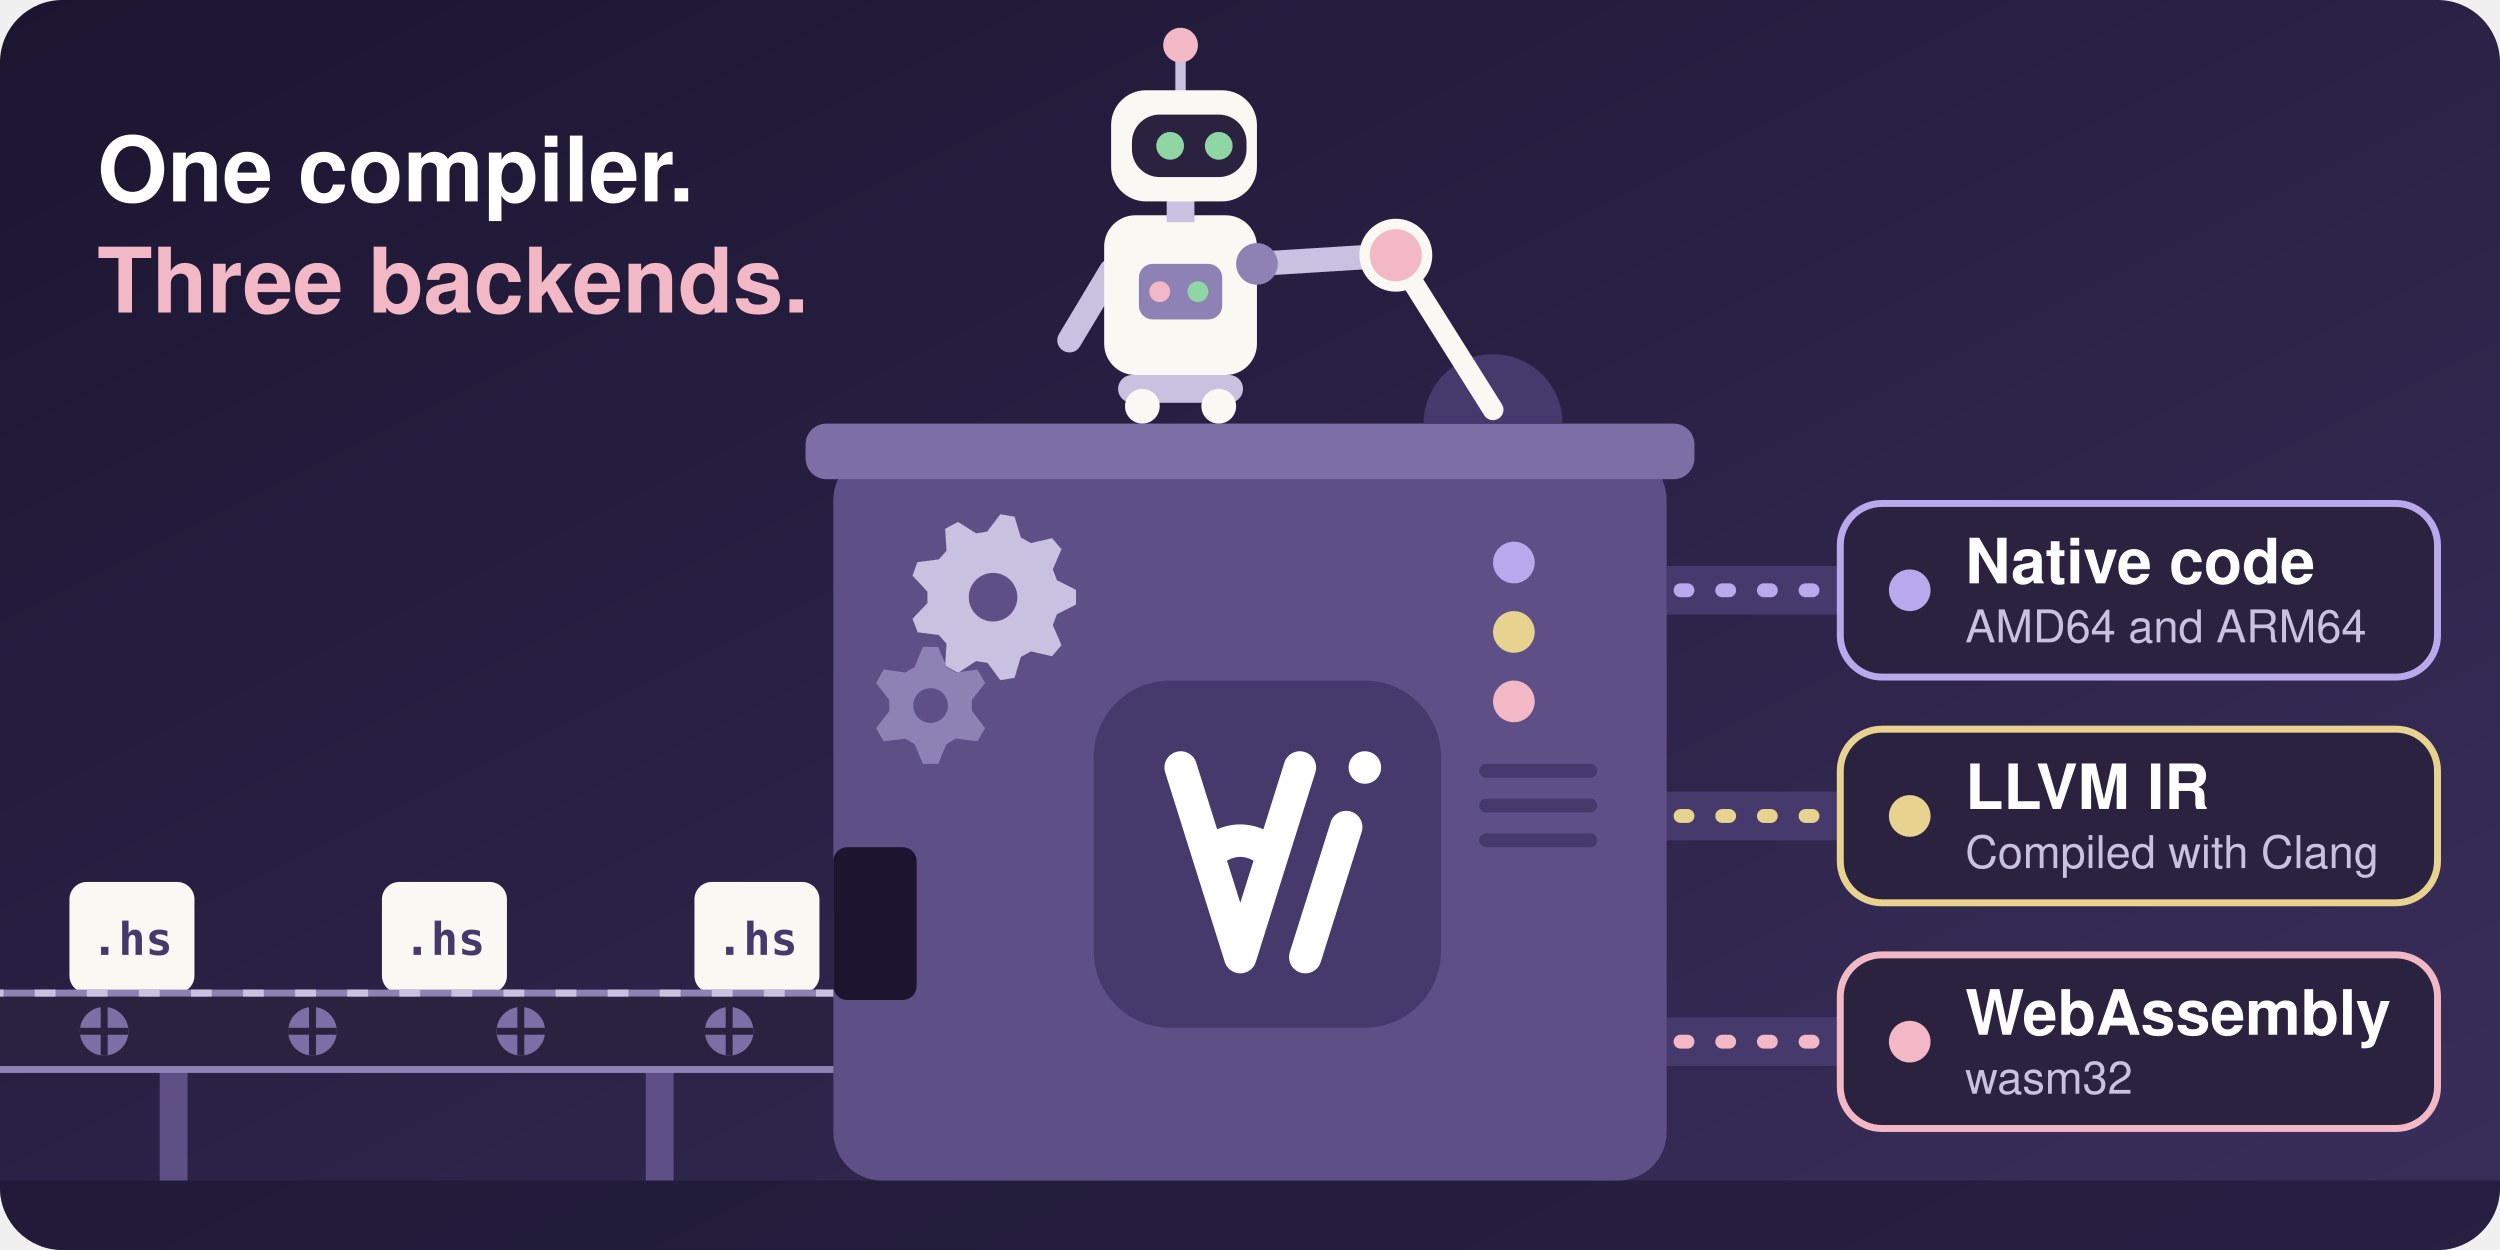
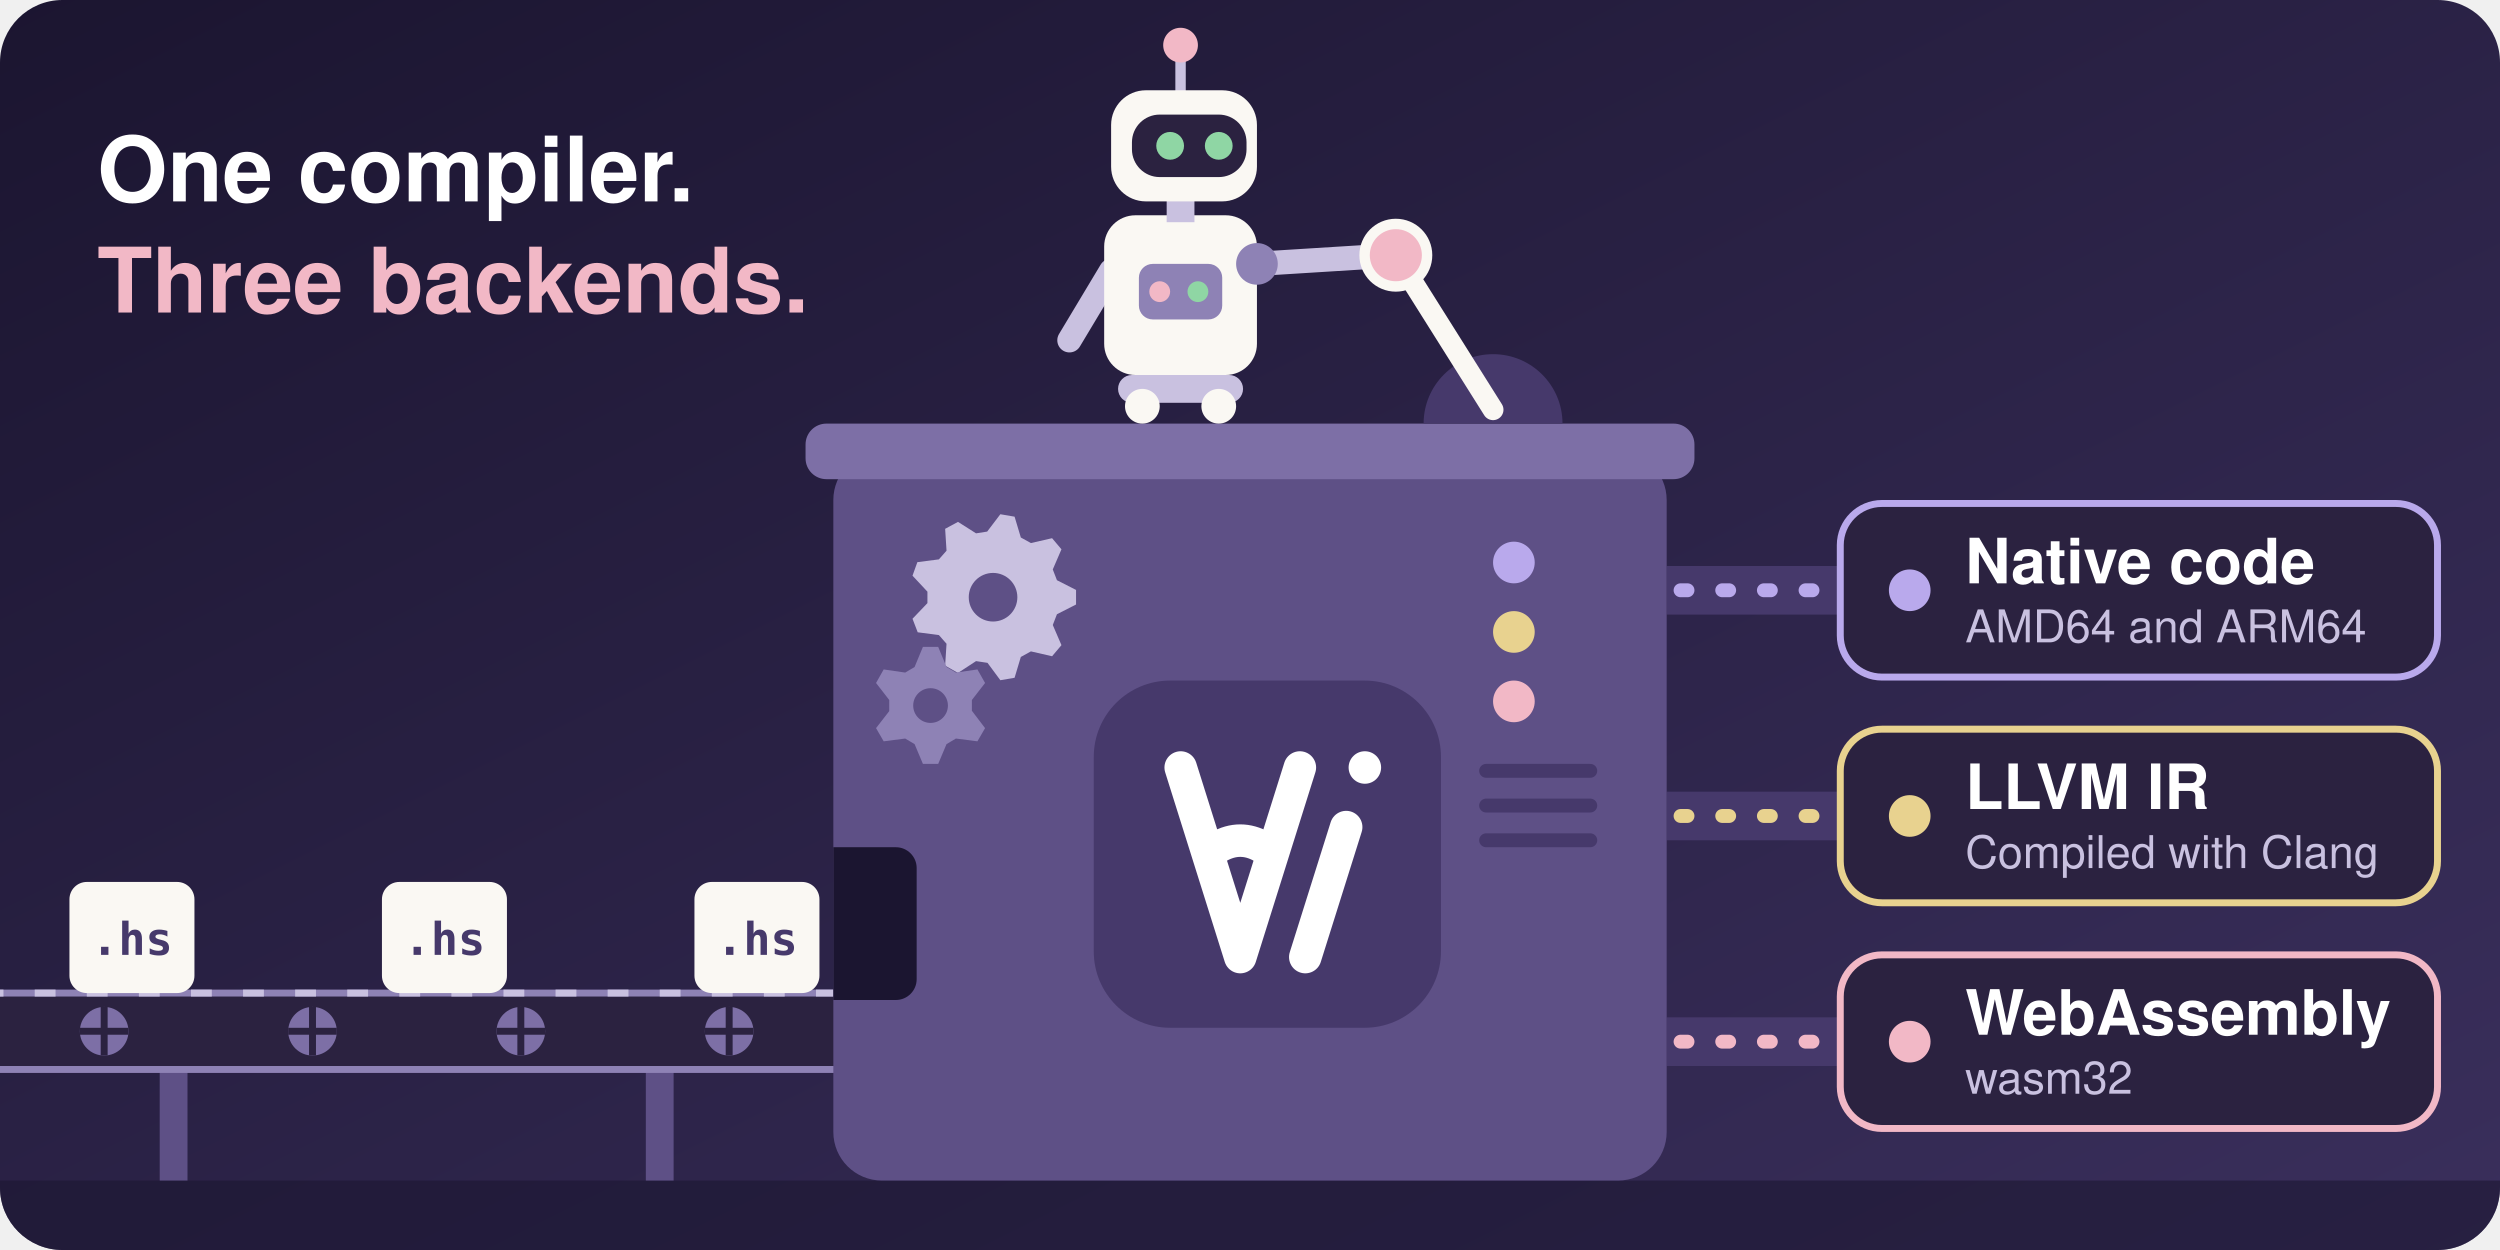
<svg xmlns="http://www.w3.org/2000/svg" viewBox="0 0 720 360" role="img" aria-label="A robot operates a machine. A conveyor belt moves Haskell source files into the machine. The robot rolls along the machine and moves a lever to select one of three backends: native code, LLVM IR, or WebAssembly.">
  <defs>
    <linearGradient id="bg" x1="0" y1="0" x2="1" y2="1">
      <stop offset="0" stop-color="#1b1530" />
      <stop offset="1" stop-color="#3a2f5c" />
    </linearGradient>
    <clipPath id="card">
      <rect width="720" height="360" rx="18" />
+     </clipPath>
+     <clipPath id="entry">
+       <rect x="-100" y="240" width="364" height="50" />
    </clipPath>
    <clipPath id="c">
      <polygon points="18,18 62,18 40,88" />
    </clipPath>
  </defs>
  <style>
    text { font-family: -apple-system, BlinkMacSystemFont, "Segoe UI", Helvetica, Arial, sans-serif; fill: #fff; }
    .mono { font-family: ui-monospace, SFMono-Regular, "SF Mono", Menlo, Consolas, monospace; }
    .sub { fill: #c9c1e0; font-size: 13px; }
    .spin { transform-box: fill-box; transform-origin: center; animation: spin 4s linear infinite; }
    .g1 { transform-origin: 286px 172px; }
    .g2 { transform-origin: 268.0px 203.2px; }
    .turn.g1 { animation: turn 6s linear infinite; }
    .turn.g2 { animation: turn 4s linear infinite reverse; }
    .size.g1 { animation: size1 2.5s ease-in-out infinite alternate; }
    .size.g2 { animation: size2 2.5s ease-in-out infinite alternate; }
    .roll { animation-duration: 1.5s; }
    .boxes { animation: belt 3s linear infinite; }
    .tread { stroke-dasharray: 6 9; animation: tread 0.5s linear infinite; }
    .flow { fill: none; stroke-width: 4; stroke-linecap: round; stroke-dasharray: 2 10; animation: flow 0.6s linear infinite; }
    .out { animation: 9s linear infinite; }
    .o1 { animation-name: on1; } .o2 { animation-name: on2; } .o3 { animation-name: on3; }
    .eye { transform-box: fill-box; transform-origin: center; animation: blink 4s infinite; }
    .bulb { animation: bulb 1.2s ease-in-out infinite; }
    .shake { animation: shake 0.3s linear infinite; }
    @keyframes turn { to { transform: rotate(360deg); } }
    @keyframes size1 { from { transform: scale(0.9); } to { transform: scale(1.1); } }
    @keyframes size2 { from { transform: scale(1.148); } to { transform: scale(0.852); } }
    @keyframes spin { to { transform: rotate(360deg); } }
    @keyframes belt { to { transform: translateX(90px); } }
    @keyframes tread { to { stroke-dashoffset: -15; } }
    @keyframes flow { to { stroke-dashoffset: -12; } }
    @keyframes on1 { 0% { opacity: 0.35; } 2%, 29% { opacity: 1; } 31%, 100% { opacity: 0.35; } }
    @keyframes on2 { 0%, 33.3% { opacity: 0.35; } 35.3%, 62% { opacity: 1; } 64%, 100% { opacity: 0.35; } }
    @keyframes on3 { 0%, 66.7% { opacity: 0.35; } 68.7%, 95.5% { opacity: 1; } 97.5%, 100% { opacity: 0.35; } }
    @keyframes blink { 0%, 46%, 50%, 100% { transform: scaleY(1); } 48% { transform: scaleY(0.1); } }
    @keyframes bulb { 50% { opacity: 0.3; } }
    @keyframes shake { 50% { transform: translateY(1px); } }
    @media (prefers-reduced-motion: reduce) { * { animation: none !important; } }
  </style>
  <g clip-path="url(#card)">
    <rect width="720" height="360" fill="url(#bg)" />
    <rect x="0" y="340" width="720" height="20" fill="#1b1530" opacity="0.6" />
    <text font-size="26" font-weight="800">
      <tspan x="28" y="58">One compiler.</tspan>
      <tspan x="28" y="90" style="fill:#f2b8c6">Three backends.</tspan>
    </text>
    <path d="M50 306 V340 M190 306 V340" stroke="#5e5086" stroke-width="8" />
-     <g class="boxes">
-       <g transform="translate(-70 0)">
-         <rect x="0" y="254" width="36" height="32" rx="5" fill="#faf8f3" />
-         <text class="mono" x="18" y="275" text-anchor="middle" font-size="13" style="fill:#46396b" font-weight="700">.hs</text>
-       </g>
-       <g transform="translate(20 0)">
-         <rect x="0" y="254" width="36" height="32" rx="5" fill="#faf8f3" />
-         <text class="mono" x="18" y="275" text-anchor="middle" font-size="13" style="fill:#46396b" font-weight="700">.hs</text>
-       </g>
-       <g transform="translate(110 0)">
-         <rect x="0" y="254" width="36" height="32" rx="5" fill="#faf8f3" />
-         <text class="mono" x="18" y="275" text-anchor="middle" font-size="13" style="fill:#46396b" font-weight="700">.hs</text>
-       </g>
-       <g transform="translate(200 0)">
-         <rect x="0" y="254" width="36" height="32" rx="5" fill="#faf8f3" />
-         <text class="mono" x="18" y="275" text-anchor="middle" font-size="13" style="fill:#46396b" font-weight="700">.hs</text>
-       </g>
-     </g>
    <rect x="-20" y="286" width="290" height="22" rx="11" fill="#2b2240" stroke="#8e82b5" stroke-width="2" />
    <path class="tread" d="M-20 286 H270" stroke="#c9c1e0" stroke-width="2" />
    <g class="spin roll">
      <circle cx="30" cy="297" r="7" fill="#7d6fa6" />
      <path d="M23 297 H37 M30 290 V304" stroke="#2b2240" stroke-width="2" />
    </g>
    <g class="spin roll">
      <circle cx="90" cy="297" r="7" fill="#7d6fa6" />
      <path d="M83 297 H97 M90 290 V304" stroke="#2b2240" stroke-width="2" />
    </g>
    <g class="spin roll">
      <circle cx="150" cy="297" r="7" fill="#7d6fa6" />
      <path d="M143 297 H157 M150 290 V304" stroke="#2b2240" stroke-width="2" />
    </g>
    <g class="spin roll">
      <circle cx="210" cy="297" r="7" fill="#7d6fa6" />
      <path d="M203 297 H217 M210 290 V304" stroke="#2b2240" stroke-width="2" />
    </g>
    <g class="out o1">
      <rect x="480" y="163" width="52" height="14" fill="#46396b" />
      <path class="flow" d="M484 170 H528" stroke="#b9a9ec" />
      <rect x="530" y="145" width="172" height="50" rx="12" fill="#2b2240" stroke="#b9a9ec" stroke-width="2" />
      <circle class="lamp" cx="550" cy="170" r="6" fill="#b9a9ec" />
      <text x="566" y="168" font-size="18" font-weight="700">Native code</text>
      <text class="sub" x="566" y="185">AMD64 and ARM64</text>
    </g>
    <g class="out o2">
      <rect x="480" y="228" width="52" height="14" fill="#46396b" />
      <path class="flow" d="M484 235 H528" stroke="#e8d28f" />
      <rect x="530" y="210" width="172" height="50" rx="12" fill="#2b2240" stroke="#e8d28f" stroke-width="2" />
      <circle class="lamp" cx="550" cy="235" r="6" fill="#e8d28f" />
      <text x="566" y="233" font-size="18" font-weight="700">LLVM IR</text>
      <text class="sub" x="566" y="250">Compiled with Clang</text>
    </g>
    <g class="out o3">
      <rect x="480" y="293" width="52" height="14" fill="#46396b" />
      <path class="flow" d="M484 300 H528" stroke="#f2b8c6" />
      <rect x="530" y="275" width="172" height="50" rx="12" fill="#2b2240" stroke="#f2b8c6" stroke-width="2" />
      <circle class="lamp" cx="550" cy="300" r="6" fill="#f2b8c6" />
      <text x="566" y="298" font-size="18" font-weight="700">WebAssembly</text>
      <text class="sub" x="566" y="315">wasm32</text>
    </g>
    <g class="shake">
      <rect x="240" y="130" width="240" height="210" rx="14" fill="#5e5086" />
-       <rect x="240" y="244" width="24" height="44" rx="4" fill="#1b1530" />
+       <path d="M240 244 H258 A6 6 0 0 1 264 250 V282 A6 6 0 0 1 258 288 H240 Z" fill="#1b1530" />
      <rect x="315" y="196" width="100" height="100" rx="22" fill="#46396b" />
      <g transform="translate(326 207) scale(0.78)" fill="none" stroke="#fff" stroke-width="12" stroke-linecap="round" stroke-linejoin="round">
        <path d="M24 54 Q40 36 56 54" clip-path="url(#c)" stroke-linecap="butt" />
        <path d="M18 18 L40 88 L62 18" />
        <path d="M64 88 L79.1 40" />
        <circle cx="86" cy="18" r="6" fill="#fff" stroke="none" />
      </g>
      <circle class="out o1" cx="436" cy="162" r="6" fill="#b9a9ec" />
      <circle class="out o2" cx="436" cy="182" r="6" fill="#e8d28f" />
      <circle class="out o3" cx="436" cy="202" r="6" fill="#f2b8c6" />
      <path d="M428 222 H458 M428 232 H458 M428 242 H458" stroke="#46396b" stroke-width="4" stroke-linecap="round" />
+     </g>
+     <g clip-path="url(#entry)">
+       <g class="boxes">
+         <g transform="translate(-70 0)">
+           <rect x="0" y="254" width="36" height="32" rx="5" fill="#faf8f3" />
+           <text class="mono" x="18" y="275" text-anchor="middle" font-size="13" style="fill:#46396b" font-weight="700">.hs</text>
+         </g>
+         <g transform="translate(20 0)">
+           <rect x="0" y="254" width="36" height="32" rx="5" fill="#faf8f3" />
+           <text class="mono" x="18" y="275" text-anchor="middle" font-size="13" style="fill:#46396b" font-weight="700">.hs</text>
+         </g>
+         <g transform="translate(110 0)">
+           <rect x="0" y="254" width="36" height="32" rx="5" fill="#faf8f3" />
+           <text class="mono" x="18" y="275" text-anchor="middle" font-size="13" style="fill:#46396b" font-weight="700">.hs</text>
+         </g>
+         <g transform="translate(200 0)">
+           <rect x="0" y="254" width="36" height="32" rx="5" fill="#faf8f3" />
+           <text class="mono" x="18" y="275" text-anchor="middle" font-size="13" style="fill:#46396b" font-weight="700">.hs</text>
+         </g>
+       </g>
    </g>
    <g class="size g1">
      <g class="turn g1">
        <path d="M281.1 190.4 L275.9 193.8 L272.2 191.7 L272.6 185.4 L270.4 182.9 L264.3 182.1 L262.8 178.2 L267.1 173.7 L267.1 170.4 L262.8 165.8 L264.2 161.9 L270.4 161.1 L272.6 158.6 L272.2 152.3 L275.9 150.3 L281.1 153.6 L284.3 153.1 L288.1 148.1 L292.2 148.8 L294.0 154.8 L296.9 156.4 L303.0 155.0 L305.7 158.2 L303.2 164.0 L304.4 167.1 L309.9 169.9 L309.9 174.1 L304.4 176.9 L303.2 180.0 L305.7 185.8 L303.0 189.0 L296.9 187.6 L294.0 189.2 L292.2 195.2 L288.1 195.9 L284.4 190.9 Z" fill="#c9c1e0" />
        <circle cx="286" cy="172" r="7" fill="#5e5086" />
      </g>
    </g>
    <g class="size g2">
      <g class="turn g2">
        <path d="M263.4 192.1 L265.8 186.3 L270.2 186.3 L272.6 192.1 L275.3 193.7 L281.5 192.8 L283.7 196.7 L279.9 201.6 L279.9 204.7 L283.7 209.7 L281.5 213.5 L275.3 212.7 L272.6 214.3 L270.2 220.0 L265.8 220.0 L263.4 214.3 L260.7 212.7 L254.5 213.5 L252.3 209.7 L256.1 204.8 L256.1 201.6 L252.3 196.7 L254.5 192.8 L260.7 193.7 Z" fill="#8e82b5" />
        <circle cx="268.0" cy="203.2" r="5" fill="#5e5086" />
      </g>
    </g>
    <rect x="232" y="122" width="256" height="16" rx="6" fill="#7d6fa6" />
    <path d="M410 122 A20 20 0 0 1 450 122 Z" fill="#46396b" />
    <line x1="430" y1="118" x2="402.0" y2="73.5" stroke="#faf8f3" stroke-width="6" stroke-linecap="round">
      <animate attributeName="x2" dur="9s" repeatCount="indefinite" calcMode="spline" keySplines="0 0 1 1;.4 0 .2 1;0 0 1 1;.4 0 .2 1;0 0 1 1;.4 0 .2 1" keyTimes="0;0.29;0.333;0.62;0.667;0.955;1" values="402.0;402.0;430.0;430.0;458.0;458.0;402.0" />
      <animate attributeName="y2" dur="9s" repeatCount="indefinite" calcMode="spline" keySplines="0 0 1 1;.4 0 .2 1;0 0 1 1;.4 0 .2 1;0 0 1 1;.4 0 .2 1" keyTimes="0;0.29;0.333;0.62;0.667;0.955;1" values="73.5;73.5;66.0;66.0;73.5;73.5;73.5" />
    </line>
    <g>
      <animateTransform attributeName="transform" type="translate" dur="9s" repeatCount="indefinite" calcMode="spline" keySplines="0 0 1 1;.4 0 .2 1;0 0 1 1;.4 0 .2 1;0 0 1 1;.4 0 .2 1" keyTimes="0;0.29;0.333;0.62;0.667;0.955;1" values="0 0;0 0;28 0;28 0;56 0;56 0;0 0" />
      <rect x="322" y="108" width="36" height="8" rx="4" fill="#c9c1e0" />
      <circle cx="329" cy="117" r="5" fill="#faf8f3" />
      <circle cx="351" cy="117" r="5" fill="#faf8f3" />
      <path d="M320 78 L308 98" stroke="#c9c1e0" stroke-width="7" stroke-linecap="round" />
      <line x1="362" y1="76" x2="402" y2="73.5" stroke="#c9c1e0" stroke-width="7" stroke-linecap="round">
        <animate attributeName="y2" dur="9s" repeatCount="indefinite" calcMode="spline" keySplines="0 0 1 1;.4 0 .2 1;0 0 1 1;.4 0 .2 1;0 0 1 1;.4 0 .2 1" keyTimes="0;0.29;0.333;0.62;0.667;0.955;1" values="73.5;73.5;66.0;66.0;73.5;73.5;73.5" />
      </line>
      <rect x="318" y="62" width="44" height="46" rx="9" fill="#faf8f3" />
      <rect x="328" y="76" width="24" height="16" rx="4" fill="#8e82b5" />
      <circle class="bulb" cx="334" cy="84" r="3" fill="#f2b8c6" />
      <circle cx="345" cy="84" r="3" fill="#8fd6a4" />
      <rect x="336" y="56" width="8" height="8" fill="#c9c1e0" />
      <path d="M340 28 V16" stroke="#c9c1e0" stroke-width="3" />
      <circle class="bulb" cx="340" cy="13" r="5" fill="#f2b8c6" />
      <rect x="320" y="26" width="42" height="32" rx="10" fill="#faf8f3" />
      <rect x="326" y="33" width="33" height="18" rx="8" fill="#2b2240" />
      <circle class="eye" cx="337" cy="42" r="4" fill="#8fd6a4" />
      <circle class="eye" cx="351" cy="42" r="4" fill="#8fd6a4" />
      <circle cx="362" cy="76" r="6" fill="#8e82b5" />
    </g>
    <circle cx="402.0" cy="73.5" r="9" fill="#f2b8c6" stroke="#faf8f3" stroke-width="3">
      <animate attributeName="cx" dur="9s" repeatCount="indefinite" calcMode="spline" keySplines="0 0 1 1;.4 0 .2 1;0 0 1 1;.4 0 .2 1;0 0 1 1;.4 0 .2 1" keyTimes="0;0.29;0.333;0.62;0.667;0.955;1" values="402.0;402.0;430.0;430.0;458.0;458.0;402.0" />
      <animate attributeName="cy" dur="9s" repeatCount="indefinite" calcMode="spline" keySplines="0 0 1 1;.4 0 .2 1;0 0 1 1;.4 0 .2 1;0 0 1 1;.4 0 .2 1" keyTimes="0;0.29;0.333;0.62;0.667;0.955;1" values="73.5;73.5;66.0;66.0;73.5;73.5;73.5" />
    </circle>
  </g>
</svg>
